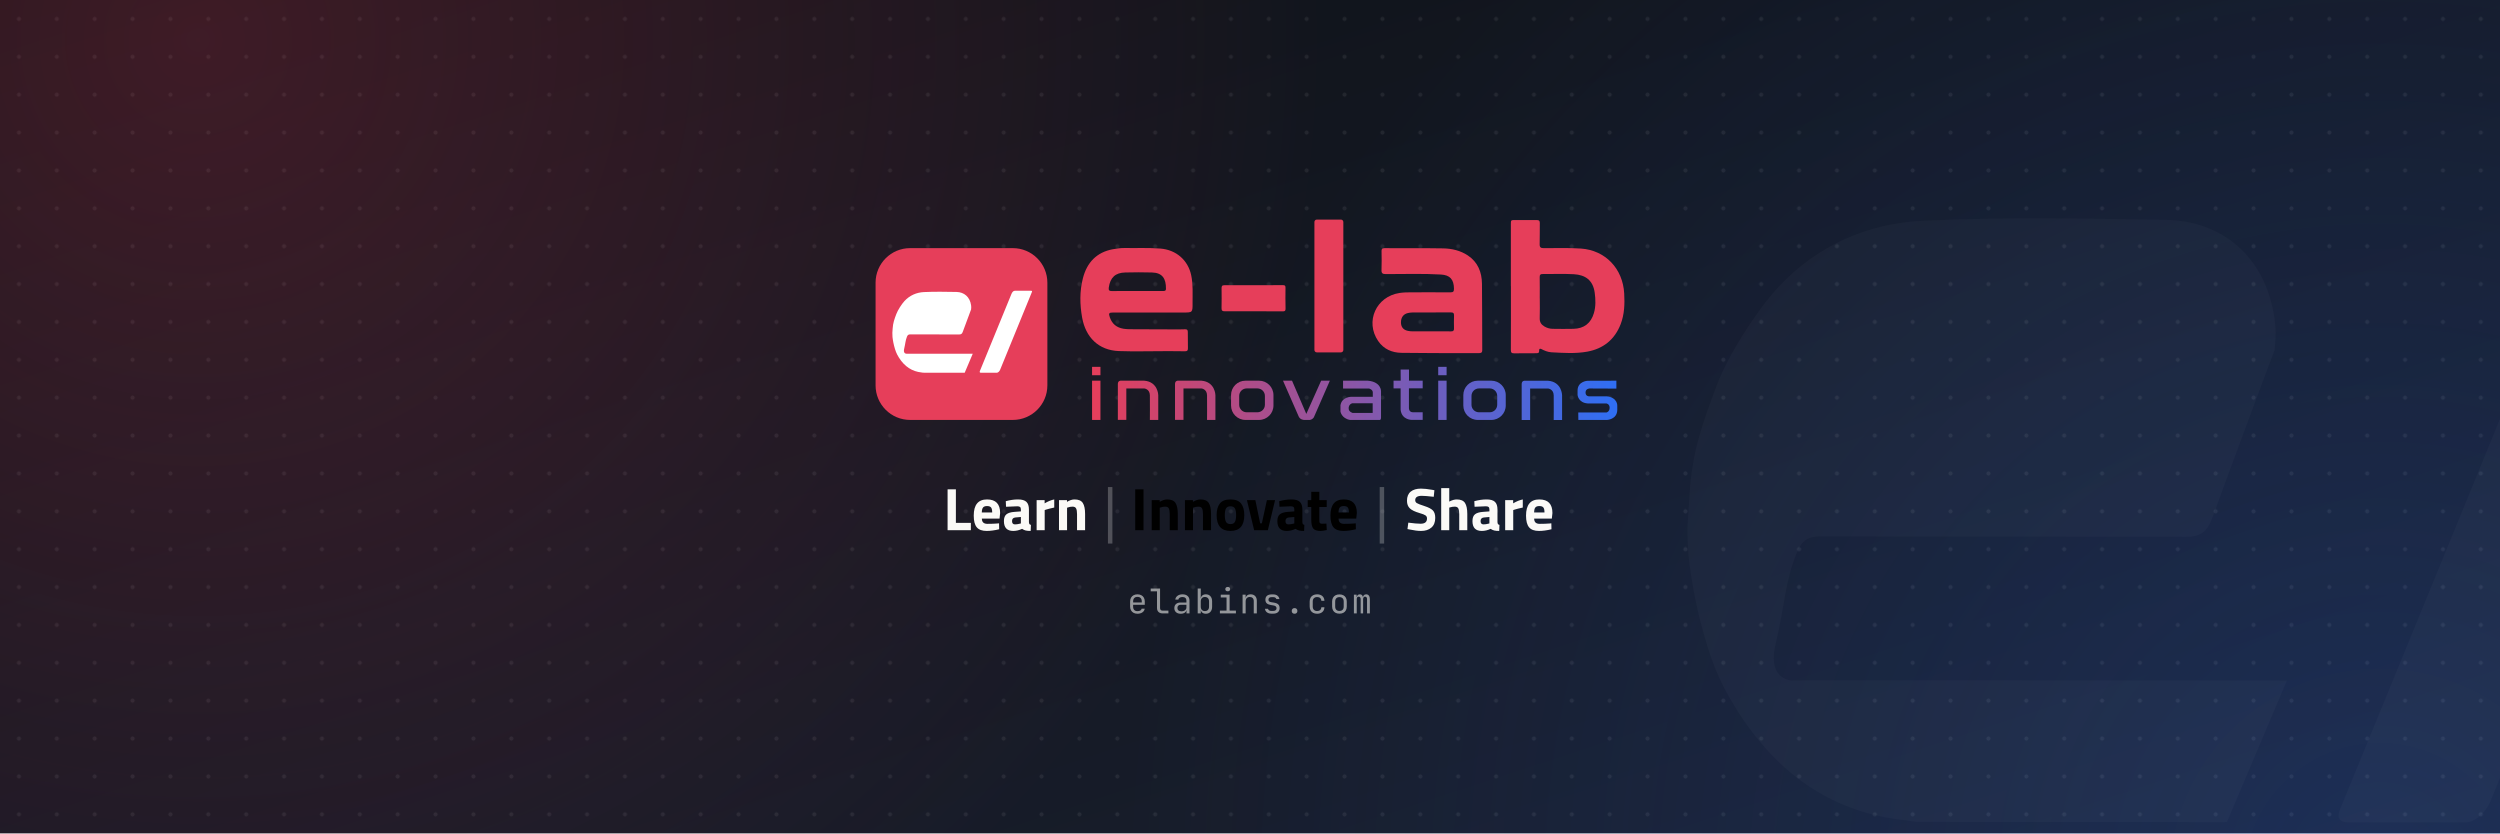
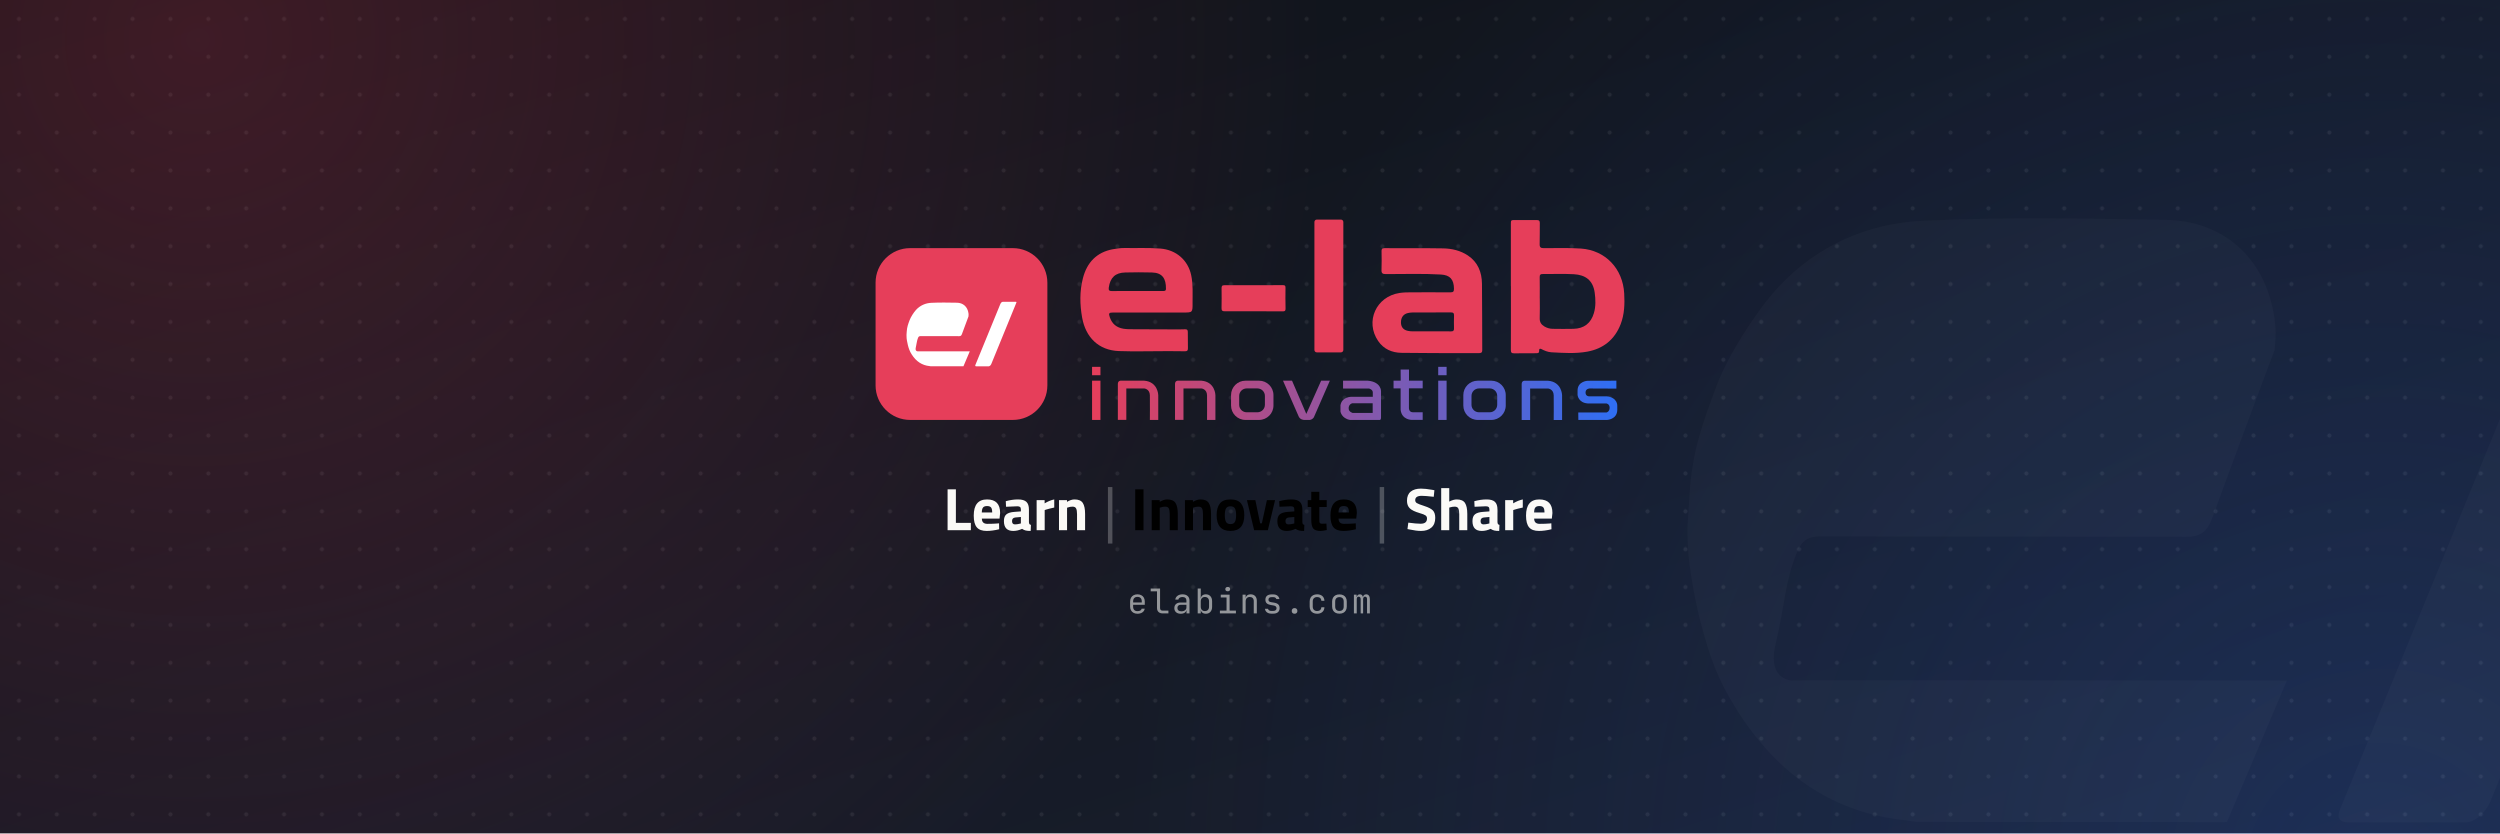
<svg xmlns="http://www.w3.org/2000/svg" width="2400" height="800" viewBox="0 0 2400 800">
  <defs>
    <linearGradient id="bg" x1="0" y1="0" x2="1" y2="1">
      <stop offset="0" stop-color="#0e1116" />
      <stop offset="1" stop-color="#1a2030" />
    </linearGradient>
    <pattern id="dots" x="0" y="0" width="36.36" height="36.36" patternUnits="userSpaceOnUse">
      <path fill="#fbfaf7" fill-opacity="0.07" stroke="none" d="M 20.2 18.18 C 20.2 18.716 19.987 19.23 19.608 19.608 C 19.23 19.987 18.716 20.2 18.18 20.2 C 17.644 20.2 17.13 19.987 16.752 19.608 C 16.373 19.23 16.16 18.716 16.16 18.18 C 16.16 17.644 16.373 17.13 16.752 16.752 C 17.13 16.373 17.644 16.16 18.18 16.16 C 18.716 16.16 19.23 16.373 19.608 16.752 C 19.987 17.13 20.2 17.644 20.2 18.18 Z" />
    </pattern>
    <radialGradient id="glowRed" cx="0.5" cy="0.5" r="0.5" fx="0.5" fy="0.5">
      <stop offset="0" stop-color="#e63e5a" stop-opacity="0.22" />
      <stop offset="1" stop-color="#e63e5a" stop-opacity="0" />
    </radialGradient>
    <radialGradient id="glowBlue" cx="0.5" cy="0.5" r="0.5" fx="0.5" fy="0.5">
      <stop offset="0" stop-color="#2d6ff5" stop-opacity="0.2" />
      <stop offset="1" stop-color="#2d6ff5" stop-opacity="0" />
    </radialGradient>
    <linearGradient id="brandGrad" x1="72" y1="63" x2="247" y2="63" gradientUnits="userSpaceOnUse">
      <stop offset="0" stop-color="#e63e5a" />
      <stop offset="1" stop-color="#2d6ff5" />
    </linearGradient>
    <linearGradient id="" x1="0" y1="0" x2="1" y2="0" gradientUnits="userSpaceOnUse" gradientTransform="matrix(218.9897 0 0 87.79215 1085.54 443.6132)">
      <stop offset="0" stop-color="#e63e5a" />
      <stop offset="1" stop-color="#2d6ff5" />
    </linearGradient>
    <clipPath id="clipPath1">
      <path fill="#000000" stroke="none" d="M 840.54 210.8 L 1559.46 210.8 L 1559.46 403.19 L 840.54 403.19 Z" />
    </clipPath>
  </defs>
  <path fill="url(#bg)" stroke="none" d="M 0 0 L 2400 0 L 2400 800 L 0 800 Z" />
  <path fill="url(#dots)" stroke="none" d="M 0 0 L 2400 0 L 2400 800 L 0 800 Z" />
  <path fill="url(#glowRed)" stroke="none" d="M 1272 40 C 1272 326.434 1158.215 601.136 955.675 803.675 C 753.136 1006.215 478.434 1120 192 1120 C -94.434 1120 -369.136 1006.215 -571.675 803.675 C -774.215 601.136 -888 326.434 -888 40 C -888 -246.434 -774.215 -521.136 -571.675 -723.675 C -369.136 -926.215 -94.434 -1040 192 -1040 C 478.434 -1040 753.136 -926.215 955.675 -723.675 C 1158.215 -521.136 1272 -246.434 1272 40 Z" />
  <path fill="url(#glowBlue)" stroke="none" d="M 3480 840 C 3480 1158.26 3353.572 1463.484 3128.528 1688.528 C 2903.484 1913.572 2598.26 2040 2280 2040 C 1961.74 2040 1656.515 1913.572 1431.472 1688.528 C 1206.428 1463.484 1080 1158.26 1080 840 C 1080 521.74 1206.428 216.516 1431.472 -8.528 C 1656.515 -233.572 1961.74 -360 2280 -360 C 2598.26 -360 2903.484 -233.572 3128.528 -8.528 C 3353.572 216.516 3480 521.74 3480 840 Z" />
  <g transform="matrix(21.80801 0 0 21.80801 1458.73 -402.16)">
    <path fill="#fbfaf7" fill-opacity="0.025" fill-rule="evenodd" stroke="none" d="M 52.81 27.73 L 47.58 27.73 C 47.07 27.74 46.69 28.24 46.47 28.8 C 46.25 29.36 36.59 52.93 36.12 54.07 C 35.96 54.47 36.12 54.64 36.48 54.64 L 41.71 54.64 C 42.16 54.57 42.55 54.16 42.75 53.69 C 43.06 52.95 52.13 30.75 53.11 28.35 C 53.35 27.81 53.3 27.72 52.81 27.73 Z" />
    <path fill="#fbfaf7" fill-opacity="0.025" stroke="none" d="M 14.53 48.39 C 13.71 48.39 12.9 48.38 12.08 48.4 C 11.6 48.41 10.98 48.06 11.26 46.85 C 11.72 44.88 11.66 44.16 12.2 42.78 C 12.42 42.22 12.73 42.05 13.23 42.05 C 19.4 42.07 23.17 42.05 29.34 42.07 C 29.93 42.07 30.26 41.9 30.51 41.2 C 31.01 39.81 33.22 33.87 33.24 33.85 C 33.3 33.08 33.3 33.08 33.24 32.51 C 32.86 29.73 30.92 28.16 28.44 28.12 C 24.88 28.06 21.32 27.99 17.76 28.16 C 15.39 28.27 13.11 29.21 11.36 31.12 C 10.42 32.14 9.19 34.07 8.69 35.39 C 8.11 36.94 7.6 38.27 7.49 40.16 C 7.41 41.63 7.35 41.43 7.44 42.89 C 7.45 43.05 7.61 44.43 7.97 45.82 C 8.39 47.4 8.71 48.32 9.55 49.66 C 11.43 52.66 13.94 54.24 17.01 54.55 C 17.17 54.57 17.32 54.6 17.48 54.62 C 20.82 54.62 24.16 54.63 27.5 54.63 C 28.16 54.62 30.47 54.64 31.14 54.63 L 33.78 48.4 L 14.53 48.39 Z" />
  </g>
  <g clip-path="url(#clipPath1)">
    <g transform="matrix(2.925194 0 0 2.925194 835.0235 198.0169)">
      <path fill="#e63e5a" fill-rule="evenodd" stroke="none" d="M 46.93 13.74 L 13.23 13.74 C 6.97 13.74 1.89 18.82 1.89 25.08 L 1.89 58.78 C 1.89 65.04 6.97 70.12 13.23 70.12 L 46.93 70.12 C 53.19 70.12 58.27 65.04 58.27 58.78 L 58.27 25.08 C 58.26 18.82 53.19 13.74 46.93 13.74 Z" />
-       <g>
+       <g transform="matrix(0.787 0 0 0.787 6.219 9.522)">
        <path fill="#ffffff" fill-rule="evenodd" stroke="none" d="M 52.81 27.73 L 47.58 27.73 C 47.07 27.74 46.69 28.24 46.47 28.8 C 46.25 29.36 36.59 52.93 36.12 54.07 C 35.96 54.47 36.12 54.64 36.48 54.64 L 41.71 54.64 C 42.16 54.57 42.55 54.16 42.75 53.69 C 43.06 52.95 52.13 30.75 53.11 28.35 C 53.35 27.81 53.3 27.72 52.81 27.73 Z" />
        <path fill="#ffffff" stroke="none" d="M 14.53 48.39 C 13.71 48.39 12.9 48.38 12.08 48.4 C 11.6 48.41 10.98 48.06 11.26 46.85 C 11.72 44.88 11.66 44.16 12.2 42.78 C 12.42 42.22 12.73 42.05 13.23 42.05 C 19.4 42.07 23.17 42.05 29.34 42.07 C 29.93 42.07 30.26 41.9 30.51 41.2 C 31.01 39.81 33.22 33.87 33.24 33.85 C 33.3 33.08 33.3 33.08 33.24 32.51 C 32.86 29.73 30.92 28.16 28.44 28.12 C 24.88 28.06 21.32 27.99 17.76 28.16 C 15.39 28.27 13.11 29.21 11.36 31.12 C 10.42 32.14 9.19 34.07 8.69 35.39 C 8.11 36.94 7.6 38.27 7.49 40.16 C 7.41 41.63 7.35 41.43 7.44 42.89 C 7.45 43.05 7.61 44.43 7.97 45.82 C 8.39 47.4 8.71 48.32 9.55 49.66 C 11.43 52.66 13.94 54.24 17.01 54.55 C 17.17 54.57 17.32 54.6 17.48 54.62 C 20.82 54.62 24.16 54.63 27.5 54.63 C 28.16 54.62 30.47 54.64 31.14 54.63 L 33.78 48.4 L 14.53 48.39 Z" />
      </g>
      <path fill="#e63e5a" stroke="none" d="M 247.58 28.64 C 247.14 20.44 241.38 14.44 233.41 13.88 C 229.36 13.6 225.3 13.75 221.25 13.75 C 220.2 13.75 219.79 13.51 219.83 12.39 C 219.91 10.03 219.83 7.89 219.88 5.52 C 219.89 4.78 219.65 4.52 218.92 4.53 C 216.55 4.55 214.19 4.53 211.82 4.52 C 210.39 4.52 210.38 4.52 210.38 5.95 C 210.38 12.71 210.38 19.46 210.38 26.22 C 210.39 26.22 210.39 26.22 210.4 26.22 C 210.4 33.13 210.42 40.26 210.38 47.17 C 210.38 48.04 210.66 48.27 211.48 48.26 C 213.88 48.22 216.29 48.22 218.69 48.23 C 219.3 48.23 219.72 48.15 219.66 47.39 C 219.61 46.72 219.99 46.65 220.37 46.85 C 221.41 47.39 222.5 47.85 223.66 47.92 C 227.6 48.13 231.56 48.42 235.46 47.71 C 240.71 46.75 244.44 43.77 246.4 38.73 C 247.66 35.47 247.77 32.07 247.58 28.64 Z M 237.63 35.07 C 236.65 38.38 234.42 40.13 230.95 40.22 C 228.66 40.28 226.37 40.25 224.08 40.22 C 223.14 40.21 222.25 39.95 221.41 39.46 C 220.34 38.84 219.81 38.02 219.85 36.72 C 219.93 34.55 219.87 32.37 219.87 30.19 C 219.87 30.19 219.87 30.19 219.86 30.19 C 219.86 27.86 219.89 25.53 219.84 23.21 C 219.83 22.46 220.1 22.23 220.81 22.24 C 224.23 22.27 227.65 22.11 231.06 22.3 C 234.81 22.51 237.35 24.26 237.9 28.38 C 238.2 30.61 238.28 32.87 237.63 35.07 Z" />
      <path fill="#e63e5a" stroke="none" d="M 200.9 25.41 C 200.85 21.63 199.55 18.32 196.26 16.14 C 193.82 14.52 191 13.87 188.13 13.82 C 181.71 13.71 175.29 13.78 168.87 13.75 C 168.1 13.75 167.92 14.06 167.94 14.76 C 167.97 16.56 168.02 19.04 167.93 20.84 C 167.87 22.01 168.26 22.26 169.39 22.26 C 175.4 22.27 181.41 22.05 187.41 22.4 C 190.43 22.57 191.66 24.02 191.71 27.03 C 191.72 27.92 191.52 28.26 190.54 28.25 C 186.26 28.2 181.98 28.25 177.7 28.24 C 176.42 28.24 175.15 28.26 173.88 28.45 C 166.16 29.6 162.46 37.84 166.83 44.22 C 168.65 46.89 171.37 48.05 174.46 48.1 C 178.69 48.17 187.08 48.17 187.08 48.19 C 191.32 48.19 195.57 48.18 199.81 48.2 C 200.56 48.2 200.99 48.1 200.99 47.18 C 200.93 40.12 201 32.43 200.9 25.41 Z M 191.73 35.92 C 191.68 37.31 191.68 38.69 191.72 40.08 C 191.74 40.8 191.5 41.07 190.75 41.06 C 188.58 41.02 186.4 41.05 184.22 41.05 C 182.19 41.05 180.17 41.06 178.14 41.05 C 177.62 41.05 177.09 40.99 176.58 40.89 C 175.08 40.58 174.3 39.6 174.31 38.08 C 174.32 36.47 175.14 35.36 176.6 35.04 C 177.07 34.94 177.56 34.86 178.04 34.86 C 182.24 34.85 186.44 34.87 190.64 34.83 C 191.51 34.81 191.76 35.1 191.73 35.92 Z" />
      <path fill="#e63e5a" stroke="none" d="M 105.47 22.62 C 104.42 17.66 100.5 14.28 95.36 13.88 C 91.46 13.57 87.55 13.77 83.65 13.7 C 82.33 13.68 81.04 13.87 79.76 14.1 C 74.42 15.09 71.27 18.46 69.94 23.59 C 68.83 27.87 68.91 32.23 69.68 36.55 C 70.82 42.93 75.02 47.28 81.75 47.52 C 86.7 47.7 91.66 47.55 96.62 47.55 C 98.87 47.56 101.12 47.54 103.37 47.59 C 104.18 47.61 104.42 47.3 104.4 46.55 C 104.36 44.79 104.34 43.02 104.36 41.26 C 104.37 40.56 104.1 40.34 103.43 40.37 C 102.46 40.42 101.48 40.4 100.5 40.41 L 100.5 40.41 C 95.92 40.39 91.34 40.38 86.76 40.36 C 85.6 40.35 84.43 40.38 83.28 40.2 C 81.03 39.84 79.52 38.63 78.77 36.47 C 78.31 35.12 78.46 34.87 79.85 34.87 C 87.51 34.87 95.17 34.87 102.84 34.87 C 105.93 34.87 105.94 34.87 105.92 31.76 C 105.9 28.71 106.12 25.64 105.47 22.62 Z M 96.12 27.8 C 93.34 27.8 90.57 27.8 87.79 27.8 C 87.79 27.8 87.79 27.81 87.79 27.81 C 85.01 27.81 82.24 27.78 79.46 27.83 C 78.52 27.85 78.3 27.51 78.43 26.63 C 78.91 23.4 80.56 21.81 83.82 21.73 C 86.74 21.65 89.67 21.65 92.6 21.73 C 96.04 21.82 97.22 23.76 97.19 27.06 C 97.19 27.87 96.65 27.8 96.12 27.8 Z" />
      <path fill="#e63e5a" stroke="none" d="M 136.42 26.75 C 136.43 26.15 136.3 25.88 135.63 25.89 C 129.21 25.92 122.78 25.93 116.36 25.91 C 115.58 25.91 115.43 26.22 115.44 26.92 C 115.47 29.1 115.48 31.28 115.43 33.45 C 115.41 34.27 115.73 34.47 116.48 34.46 C 119.64 34.43 132.33 34.47 135.53 34.49 C 136.2 34.5 136.45 34.33 136.44 33.61 C 136.38 31.33 136.39 29.04 136.42 26.75 Z" />
      <path fill="#e63e5a" stroke="none" d="M 154.61 4.37 L 146.7 4.37 C 146.26 4.37 145.91 4.72 145.91 5.16 L 145.91 47.16 C 145.91 47.6 146.26 47.95 146.7 47.95 L 154.61 47.95 C 155.05 47.95 155.4 47.6 155.4 47.16 L 155.4 5.16 C 155.4 4.72 155.04 4.37 154.61 4.37 Z" />
      <g>
        <path fill="url(#brandGrad)" stroke="none" d="M 72.94 52.7 L 75.69 52.7 L 75.69 55.45 L 72.94 55.45 Z" />
        <path fill="url(#brandGrad)" stroke="none" d="M 72.94 57.24 L 75.69 57.24 L 75.69 70.12 L 72.94 70.12 Z" />
        <path fill="url(#brandGrad)" stroke="none" d="M 186.54 52.7 L 189.29 52.7 L 189.29 55.45 L 186.54 55.45 Z" />
        <path fill="url(#brandGrad)" stroke="none" d="M 186.54 57.24 L 189.29 57.24 L 189.29 70.12 L 186.54 70.12 Z" />
        <path fill="url(#brandGrad)" stroke="none" d="M 81.4 70.11 L 84.18 70.11 L 84.18 59.79 L 90.07 59.79 C 90.07 59.79 91.85 59.94 91.91 62.01 C 91.96 64.08 91.91 70.12 91.91 70.12 L 94.66 70.12 L 94.66 61.96 C 94.66 61.96 94.58 57.6 90.05 57.24 L 82.27 57.24 C 82.27 57.24 81.43 57.24 81.4 58.31 C 81.38 59.38 81.4 70.11 81.4 70.11 Z" />
        <path fill="url(#brandGrad)" stroke="none" d="M 100.16 70.11 L 102.94 70.11 L 102.94 59.79 L 108.83 59.79 C 108.83 59.79 110.61 59.94 110.67 62.01 C 110.72 64.08 110.67 70.12 110.67 70.12 L 113.42 70.12 L 113.42 61.96 C 113.42 61.96 113.34 57.6 108.81 57.24 L 101.03 57.24 C 101.03 57.24 100.19 57.24 100.16 58.31 C 100.13 59.38 100.16 70.11 100.16 70.11 Z" />
        <path fill="url(#brandGrad)" stroke="none" d="M 213.93 70.14 L 216.71 70.14 L 216.71 59.81 L 222.6 59.81 C 222.6 59.81 224.38 59.96 224.44 62.03 C 224.49 64.1 224.44 70.14 224.44 70.14 L 227.19 70.14 L 227.19 61.98 C 227.19 61.98 227.11 57.62 222.58 57.26 L 214.8 57.26 C 214.8 57.26 213.96 57.26 213.93 58.33 C 213.9 59.4 213.93 70.14 213.93 70.14 Z" />
        <path fill="url(#brandGrad)" stroke="none" d="M 127.74 57.24 L 123.28 57.24 C 120.67 57.24 118.55 59.36 118.55 61.97 L 118.55 65.39 C 118.55 68 120.67 70.12 123.28 70.12 L 127.74 70.12 C 130.35 70.12 132.47 68 132.47 65.39 L 132.47 61.97 C 132.47 59.36 130.35 57.24 127.74 57.24 Z M 129.66 65.15 C 129.66 66.51 128.56 67.61 127.2 67.61 L 123.68 67.61 C 122.32 67.61 121.22 66.51 121.22 65.15 L 121.22 62.24 C 121.22 60.88 122.32 59.78 123.68 59.78 L 127.2 59.78 C 128.56 59.78 129.66 60.88 129.66 62.24 L 129.66 65.15 Z" />
        <path fill="url(#brandGrad)" stroke="none" d="M 203.97 57.24 L 199.51 57.24 C 196.9 57.24 194.78 59.36 194.78 61.97 L 194.78 65.39 C 194.78 68 196.9 70.12 199.51 70.12 L 203.97 70.12 C 206.58 70.12 208.7 68 208.7 65.39 L 208.7 61.97 C 208.7 59.36 206.58 57.24 203.97 57.24 Z M 205.9 65.15 C 205.9 66.51 204.8 67.61 203.44 67.61 L 199.92 67.61 C 198.56 67.61 197.46 66.51 197.46 65.15 L 197.46 62.24 C 197.46 60.88 198.56 59.78 199.92 59.78 L 203.44 59.78 C 204.8 59.78 205.9 60.88 205.9 62.24 L 205.9 65.15 Z" />
        <path fill="url(#brandGrad)" stroke="none" d="M 135.6 57.24 L 138.56 57.24 L 143.25 68.15 L 148.12 57.24 L 150.98 57.24 L 145.73 69.25 C 145.73 69.25 145.3 70.01 144.38 70.12 L 142.54 70.12 C 142.54 70.12 141.27 70.12 140.76 69.01 L 135.6 57.24 Z" />
        <path fill="url(#brandGrad)" stroke="none" d="M 163.43 57.24 L 155.31 57.24 L 155.31 59.82 L 163.85 59.82 C 163.85 59.82 165.07 60.12 165.07 61.09 L 165.07 62.52 L 158.11 62.52 C 158.11 62.52 154.92 62.47 154.46 65.3 L 154.46 67.39 C 154.46 67.39 154.84 69.66 157.6 70.12 L 167.34 70.12 C 167.34 70.12 167.77 70.17 167.77 69.41 L 167.77 60.79 C 167.78 60.78 167.95 57.65 163.43 57.24 Z M 165.03 67.82 L 158.43 67.82 C 158.43 67.82 157.16 67.44 157.16 66.44 L 157.16 66.03 C 157.16 66.03 157.24 64.96 158.33 64.65 L 165.03 64.65 L 165.03 67.82 Z" />
        <path fill="url(#brandGrad)" stroke="none" d="M 174.2 53.57 L 176.95 53.57 L 176.95 57.24 L 181.44 57.24 L 181.44 59.76 L 176.93 59.76 L 176.93 66.08 C 176.93 66.08 176.78 67.56 178.2 67.61 L 181.44 67.61 L 181.44 70.11 L 177.92 70.11 C 177.92 70.11 174.58 70.19 174.2 66.79 L 174.2 59.78 L 171.88 59.78 L 171.88 57.23 L 174.23 57.23 L 174.2 53.57 Z" />
        <path fill="url(#brandGrad)" stroke="none" d="M 245.01 59.84 L 245.01 57.24 L 235.58 57.27 C 235.58 57.27 232.29 57.4 232.27 60.48 L 232.27 61.93 C 232.27 61.93 232.47 64.48 235.61 64.71 L 241.75 64.71 C 241.75 64.71 242.82 64.89 242.8 66.16 C 242.77 67.43 241.81 67.66 241.81 67.66 L 232.5 67.66 L 232.53 70.13 L 241.86 70.13 C 241.86 70.13 245.25 70.03 245.3 66.84 L 245.3 65.46 C 245.3 65.46 245.48 62.83 241.93 62.38 L 236.09 62.38 C 236.09 62.38 234.89 62.43 234.89 61.13 C 234.89 59.83 236.21 59.8 236.21 59.8 L 245.01 59.84 Z" />
      </g>
    </g>
  </g>
  <g>
    <path fill="#fbfaf7" stroke="none" d="M 932.019 509.01 L 909.681 509.01 L 909.681 469.76 L 917.647 469.76 L 917.647 501.968 L 932.019 501.968 L 932.019 509.01 Z M 943.996 501.708 Q 945.352 502.892 947.892 502.892 Q 953.26 502.892 957.473 502.545 L 959.09 502.372 L 959.205 508.087 Q 952.567 509.703 947.199 509.703 Q 940.677 509.703 937.733 506.239 Q 934.789 502.776 934.789 494.984 Q 934.789 479.457 947.546 479.457 Q 960.129 479.457 960.129 492.502 L 959.551 497.87 L 942.582 497.87 Q 942.639 500.525 943.996 501.708 Z M 952.509 491.983 Q 952.509 488.519 951.413 487.163 Q 950.316 485.807 947.574 485.807 Q 944.833 485.807 943.707 487.221 Q 942.582 488.635 942.524 491.983 L 952.509 491.983 Z M 987.776 489.154 L 987.776 501.16 Q 987.892 502.545 988.238 503.094 Q 988.585 503.642 989.681 503.873 L 989.45 509.703 Q 986.507 509.703 984.746 509.299 Q 982.986 508.895 981.196 507.682 Q 977.04 509.703 972.712 509.703 Q 963.765 509.703 963.765 500.237 Q 963.765 495.619 966.247 493.685 Q 968.729 491.752 973.866 491.405 L 980.042 490.944 L 980.042 489.154 Q 980.042 487.365 979.234 486.701 Q 978.426 486.037 976.636 486.037 L 965.785 486.499 L 965.554 481.131 Q 971.73 479.457 977.3 479.457 Q 982.87 479.457 985.323 481.766 Q 987.776 484.075 987.776 489.154 Z M 974.789 496.773 Q 971.557 497.062 971.557 500.237 Q 971.557 503.411 974.385 503.411 Q 976.579 503.411 979.176 502.719 L 980.042 502.488 L 980.042 496.312 L 974.789 496.773 Z M 995.165 509.01 L 995.165 480.15 L 1002.841 480.15 L 1002.841 483.209 Q 1007.69 480.323 1012.077 479.457 L 1012.077 487.25 Q 1007.401 488.231 1004.053 489.27 L 1002.899 489.674 L 1002.899 509.01 L 995.165 509.01 Z M 1024.371 509.01 L 1016.636 509.01 L 1016.636 480.15 L 1024.313 480.15 L 1024.313 481.766 Q 1028.238 479.457 1031.528 479.457 Q 1037.3 479.457 1039.494 482.863 Q 1041.687 486.268 1041.687 493.368 L 1041.687 509.01 L 1033.952 509.01 L 1033.952 493.599 Q 1033.952 489.905 1033.087 488.144 Q 1032.221 486.384 1029.623 486.384 Q 1027.257 486.384 1025.063 487.192 L 1024.371 487.423 L 1024.371 509.01 Z" />
  </g>
  <g>
    <path fill="#fbfaf7" fill-opacity="0.25" stroke="none" d="M 1063.612 521.824 L 1063.612 467.567 L 1067.883 467.567 L 1067.883 521.824 L 1063.612 521.824 Z" />
  </g>
  <g>
    <path fill="url(#)" stroke="none" d="M 1089.811 509.01 L 1089.811 469.76 L 1097.777 469.76 L 1097.777 509.01 L 1089.811 509.01 Z M 1113.361 509.01 L 1105.627 509.01 L 1105.627 480.15 L 1113.303 480.15 L 1113.303 481.766 Q 1117.228 479.457 1120.518 479.457 Q 1126.29 479.457 1128.484 482.863 Q 1130.677 486.268 1130.677 493.368 L 1130.677 509.01 L 1122.943 509.01 L 1122.943 493.599 Q 1122.943 489.905 1122.077 488.144 Q 1121.211 486.384 1118.614 486.384 Q 1116.247 486.384 1114.054 487.192 L 1113.361 487.423 L 1113.361 509.01 Z M 1145.28 509.01 L 1137.546 509.01 L 1137.546 480.15 L 1145.223 480.15 L 1145.223 481.766 Q 1149.148 479.457 1152.438 479.457 Q 1158.209 479.457 1160.403 482.863 Q 1162.596 486.268 1162.596 493.368 L 1162.596 509.01 L 1154.862 509.01 L 1154.862 493.599 Q 1154.862 489.905 1153.996 488.144 Q 1153.13 486.384 1150.533 486.384 Q 1148.166 486.384 1145.973 487.192 L 1145.28 487.423 L 1145.28 509.01 Z M 1181.24 479.457 Q 1188.397 479.457 1191.456 483.411 Q 1194.515 487.365 1194.515 494.522 Q 1194.515 509.703 1181.24 509.703 Q 1167.964 509.703 1167.964 494.522 Q 1167.964 487.365 1171.023 483.411 Q 1174.082 479.457 1181.24 479.457 Z M 1181.24 503.123 Q 1184.299 503.123 1185.482 501.045 Q 1186.666 498.967 1186.666 494.522 Q 1186.666 490.078 1185.482 488.058 Q 1184.299 486.037 1181.24 486.037 Q 1178.181 486.037 1176.997 488.058 Q 1175.814 490.078 1175.814 494.522 Q 1175.814 498.967 1176.997 501.045 Q 1178.181 503.123 1181.24 503.123 Z M 1197.055 480.15 L 1205.136 480.15 L 1209.754 502.43 L 1211.37 502.43 L 1216.218 480.15 L 1224.068 480.15 L 1217.142 509.01 L 1203.981 509.01 L 1197.055 480.15 Z M 1250.273 489.154 L 1250.273 501.16 Q 1250.388 502.545 1250.735 503.094 Q 1251.081 503.642 1252.178 503.873 L 1251.947 509.703 Q 1249.003 509.703 1247.243 509.299 Q 1245.482 508.895 1243.693 507.682 Q 1239.537 509.703 1235.208 509.703 Q 1226.261 509.703 1226.261 500.237 Q 1226.261 495.619 1228.743 493.685 Q 1231.225 491.752 1236.362 491.405 L 1242.539 490.944 L 1242.539 489.154 Q 1242.539 487.365 1241.73 486.701 Q 1240.922 486.037 1239.133 486.037 L 1228.282 486.499 L 1228.051 481.131 Q 1234.227 479.457 1239.797 479.457 Q 1245.367 479.457 1247.82 481.766 Q 1250.273 484.075 1250.273 489.154 Z M 1237.286 496.773 Q 1234.054 497.062 1234.054 500.237 Q 1234.054 503.411 1236.882 503.411 Q 1239.075 503.411 1241.673 502.719 L 1242.539 502.488 L 1242.539 496.312 L 1237.286 496.773 Z M 1273.649 486.73 L 1266.55 486.73 L 1266.55 498.563 Q 1266.55 500.294 1266.637 501.016 Q 1266.723 501.737 1267.272 502.257 Q 1267.82 502.776 1268.974 502.776 L 1273.361 502.661 L 1273.707 508.837 Q 1269.84 509.703 1267.82 509.703 Q 1262.625 509.703 1260.72 507.365 Q 1258.815 505.027 1258.815 498.736 L 1258.815 486.73 L 1255.41 486.73 L 1255.41 480.15 L 1258.815 480.15 L 1258.815 472.127 L 1266.55 472.127 L 1266.55 480.15 L 1273.649 480.15 L 1273.649 486.73 Z M 1286.435 501.708 Q 1287.791 502.892 1290.331 502.892 Q 1295.699 502.892 1299.912 502.545 L 1301.528 502.372 L 1301.644 508.087 Q 1295.006 509.703 1289.638 509.703 Q 1283.116 509.703 1280.172 506.239 Q 1277.228 502.776 1277.228 494.984 Q 1277.228 479.457 1289.984 479.457 Q 1302.567 479.457 1302.567 492.502 L 1301.99 497.87 L 1285.02 497.87 Q 1285.078 500.525 1286.435 501.708 Z M 1294.948 491.983 Q 1294.948 488.519 1293.852 487.163 Q 1292.755 485.807 1290.013 485.807 Q 1287.272 485.807 1286.146 487.221 Q 1285.02 488.635 1284.963 491.983 L 1294.948 491.983 Z" />
  </g>
  <g>
    <path fill="#fbfaf7" fill-opacity="0.25" stroke="none" d="M 1324.502 521.824 L 1324.502 467.567 L 1328.773 467.567 L 1328.773 521.824 L 1324.502 521.824 Z" />
  </g>
  <g>
    <path fill="#fbfaf7" stroke="none" d="M 1364.905 475.994 Q 1358.613 475.994 1358.613 480.15 Q 1358.613 481.997 1360.172 482.978 Q 1361.73 483.96 1367.473 485.807 Q 1373.216 487.654 1375.525 489.991 Q 1377.834 492.329 1377.834 497.177 Q 1377.834 503.353 1374.082 506.528 Q 1370.33 509.703 1364.27 509.703 Q 1359.768 509.703 1353.245 508.317 L 1351.167 507.913 L 1351.976 501.737 Q 1359.71 502.776 1363.808 502.776 Q 1369.926 502.776 1369.926 497.697 Q 1369.926 495.85 1368.512 494.811 Q 1367.098 493.772 1362.884 492.56 Q 1356.189 490.655 1353.447 488.029 Q 1350.706 485.403 1350.706 480.727 Q 1350.706 474.84 1354.284 471.954 Q 1357.863 469.068 1364.097 469.068 Q 1368.368 469.068 1374.948 470.222 L 1377.026 470.626 L 1376.391 476.918 Q 1368.252 475.994 1364.905 475.994 Z M 1391.283 509.01 L 1383.548 509.01 L 1383.548 468.606 L 1391.283 468.606 L 1391.283 481.535 Q 1395.265 479.457 1398.44 479.457 Q 1404.212 479.457 1406.405 482.863 Q 1408.599 486.268 1408.599 493.368 L 1408.599 509.01 L 1400.864 509.01 L 1400.864 493.541 Q 1400.864 489.905 1399.998 488.144 Q 1399.133 486.384 1396.535 486.384 Q 1394.284 486.384 1392.033 487.076 L 1391.283 487.307 L 1391.283 509.01 Z M 1437.574 489.154 L 1437.574 501.16 Q 1437.69 502.545 1438.036 503.094 Q 1438.382 503.642 1439.479 503.873 L 1439.248 509.703 Q 1436.304 509.703 1434.544 509.299 Q 1432.783 508.895 1430.994 507.682 Q 1426.838 509.703 1422.509 509.703 Q 1413.563 509.703 1413.563 500.237 Q 1413.563 495.619 1416.045 493.685 Q 1418.527 491.752 1423.664 491.405 L 1429.84 490.944 L 1429.84 489.154 Q 1429.84 487.365 1429.032 486.701 Q 1428.224 486.037 1426.434 486.037 L 1415.583 486.499 L 1415.352 481.131 Q 1421.528 479.457 1427.098 479.457 Q 1432.668 479.457 1435.121 481.766 Q 1437.574 484.075 1437.574 489.154 Z M 1424.587 496.773 Q 1421.355 497.062 1421.355 500.237 Q 1421.355 503.411 1424.183 503.411 Q 1426.377 503.411 1428.974 502.719 L 1429.84 502.488 L 1429.84 496.312 L 1424.587 496.773 Z M 1444.963 509.01 L 1444.963 480.15 L 1452.639 480.15 L 1452.639 483.209 Q 1457.487 480.323 1461.874 479.457 L 1461.874 487.25 Q 1457.199 488.231 1453.851 489.27 L 1452.697 489.674 L 1452.697 509.01 L 1444.963 509.01 Z M 1474.198 501.708 Q 1475.554 502.892 1478.094 502.892 Q 1483.461 502.892 1487.675 502.545 L 1489.291 502.372 L 1489.407 508.087 Q 1482.769 509.703 1477.401 509.703 Q 1470.879 509.703 1467.935 506.239 Q 1464.991 502.776 1464.991 494.984 Q 1464.991 479.457 1477.747 479.457 Q 1490.33 479.457 1490.33 492.502 L 1489.753 497.87 L 1472.783 497.87 Q 1472.841 500.525 1474.198 501.708 Z M 1482.711 491.983 Q 1482.711 488.519 1481.614 487.163 Q 1480.518 485.807 1477.776 485.807 Q 1475.034 485.807 1473.909 487.221 Q 1472.783 488.635 1472.726 491.983 L 1482.711 491.983 Z" />
  </g>
  <g>
    <path fill="#fbfaf7" fill-opacity="0.55" stroke="none" d="M 1091.953 589.197 Q 1089.827 589.197 1088.241 588.347 Q 1086.654 587.496 1085.787 585.942 Q 1084.92 584.389 1084.92 582.328 L 1084.92 577.422 Q 1084.92 575.328 1085.787 573.791 Q 1086.654 572.253 1088.241 571.403 Q 1089.827 570.552 1091.953 570.552 Q 1094.079 570.552 1095.666 571.403 Q 1097.252 572.253 1098.119 573.791 Q 1098.986 575.328 1098.986 577.422 L 1098.986 580.594 L 1087.799 580.594 L 1087.799 582.328 Q 1087.799 584.454 1088.878 585.583 Q 1089.958 586.711 1091.953 586.711 Q 1093.654 586.711 1094.701 586.106 Q 1095.747 585.501 1095.976 584.291 L 1098.92 584.291 Q 1098.626 586.548 1096.712 587.872 Q 1094.799 589.197 1091.953 589.197 Z M 1096.107 578.632 L 1096.107 577.422 Q 1096.107 575.295 1095.044 574.15 Q 1093.981 573.006 1091.953 573.006 Q 1089.958 573.006 1088.878 574.15 Q 1087.799 575.295 1087.799 577.422 L 1087.799 578.37 L 1096.336 578.37 L 1096.107 578.632 Z M 1115.952 588.87 Q 1114.382 588.87 1113.205 588.249 Q 1112.027 587.627 1111.373 586.482 Q 1110.719 585.337 1110.719 583.8 L 1110.719 567.674 L 1104.667 567.674 L 1104.667 564.992 L 1113.663 564.992 L 1113.663 583.8 Q 1113.663 584.912 1114.284 585.55 Q 1114.906 586.188 1115.952 586.188 L 1121.677 586.188 L 1121.677 588.87 L 1115.952 588.87 Z M 1133.475 589.197 Q 1130.629 589.197 1128.994 587.741 Q 1127.358 586.286 1127.358 583.8 Q 1127.358 581.281 1128.994 579.842 Q 1130.629 578.403 1133.409 578.403 L 1138.97 578.403 L 1138.97 576.604 Q 1138.97 574.936 1137.973 574.036 Q 1136.975 573.136 1135.143 573.136 Q 1133.54 573.136 1132.461 573.807 Q 1131.381 574.478 1131.218 575.622 L 1128.274 575.622 Q 1128.569 573.3 1130.466 571.926 Q 1132.363 570.552 1135.209 570.552 Q 1138.316 570.552 1140.115 572.155 Q 1141.914 573.758 1141.914 576.506 L 1141.914 588.87 L 1139.036 588.87 L 1139.036 585.435 L 1138.545 585.435 L 1139.036 584.945 Q 1139.036 586.907 1137.515 588.052 Q 1135.994 589.197 1133.475 589.197 Z M 1134.195 586.875 Q 1136.288 586.875 1137.629 585.828 Q 1138.97 584.781 1138.97 583.146 L 1138.97 580.594 L 1133.475 580.594 Q 1132.003 580.594 1131.153 581.412 Q 1130.302 582.23 1130.302 583.636 Q 1130.302 585.141 1131.332 586.008 Q 1132.363 586.875 1134.195 586.875 Z M 1157.638 589.197 Q 1155.414 589.197 1154.072 588.003 Q 1152.731 586.809 1152.731 584.749 L 1153.32 585.435 L 1152.731 585.435 L 1152.731 588.87 L 1149.787 588.87 L 1149.787 564.992 L 1152.731 564.992 L 1152.731 570.225 L 1152.666 574.314 L 1153.32 574.314 L 1152.731 575.001 Q 1152.731 572.973 1154.089 571.763 Q 1155.446 570.552 1157.638 570.552 Q 1160.353 570.552 1161.988 572.351 Q 1163.624 574.15 1163.624 577.258 L 1163.624 582.524 Q 1163.624 585.599 1161.988 587.398 Q 1160.353 589.197 1157.638 589.197 Z M 1156.657 586.646 Q 1158.521 586.646 1159.6 585.534 Q 1160.68 584.421 1160.68 582.328 L 1160.68 577.422 Q 1160.68 575.328 1159.6 574.216 Q 1158.521 573.104 1156.657 573.104 Q 1154.857 573.104 1153.794 574.249 Q 1152.731 575.394 1152.731 577.422 L 1152.731 582.328 Q 1152.731 584.356 1153.794 585.501 Q 1154.857 586.646 1156.657 586.646 Z M 1171.104 588.87 L 1171.104 586.188 L 1177.483 586.188 L 1177.483 573.562 L 1171.922 573.562 L 1171.922 570.88 L 1180.427 570.88 L 1180.427 586.188 L 1186.478 586.188 L 1186.478 588.87 L 1171.104 588.87 Z M 1178.628 567.641 Q 1177.548 567.641 1176.927 567.085 Q 1176.305 566.529 1176.305 565.58 Q 1176.305 564.599 1176.927 564.027 Q 1177.548 563.454 1178.628 563.454 Q 1179.707 563.454 1180.329 564.027 Q 1180.95 564.599 1180.95 565.58 Q 1180.95 566.529 1180.329 567.085 Q 1179.707 567.641 1178.628 567.641 Z M 1192.879 588.87 L 1192.879 570.88 L 1195.823 570.88 L 1195.823 574.314 L 1196.445 574.314 L 1195.823 575.001 Q 1195.823 572.875 1197.099 571.714 Q 1198.375 570.552 1200.632 570.552 Q 1203.347 570.552 1204.949 572.221 Q 1206.552 573.889 1206.552 576.767 L 1206.552 588.87 L 1203.608 588.87 L 1203.608 577.094 Q 1203.608 575.164 1202.578 574.134 Q 1201.547 573.104 1199.781 573.104 Q 1197.949 573.104 1196.886 574.216 Q 1195.823 575.328 1195.823 577.422 L 1195.823 588.87 L 1192.879 588.87 Z M 1220.673 589.132 Q 1218.841 589.132 1217.484 588.559 Q 1216.126 587.987 1215.325 586.94 Q 1214.523 585.893 1214.36 584.454 L 1217.304 584.454 Q 1217.5 585.403 1218.367 585.959 Q 1219.234 586.515 1220.673 586.515 L 1222.047 586.515 Q 1223.78 586.515 1224.631 585.812 Q 1225.481 585.108 1225.481 583.931 Q 1225.481 582.786 1224.713 582.115 Q 1223.944 581.445 1222.439 581.216 L 1220.019 580.823 Q 1217.369 580.365 1216.077 579.172 Q 1214.785 577.978 1214.785 575.688 Q 1214.785 573.267 1216.322 571.943 Q 1217.86 570.618 1220.935 570.618 L 1222.178 570.618 Q 1224.762 570.618 1226.332 571.828 Q 1227.902 573.038 1228.229 575.099 L 1225.285 575.099 Q 1225.089 574.249 1224.304 573.742 Q 1223.519 573.235 1222.178 573.235 L 1220.935 573.235 Q 1219.266 573.235 1218.498 573.856 Q 1217.729 574.478 1217.729 575.721 Q 1217.729 576.833 1218.383 577.356 Q 1219.037 577.879 1220.444 578.108 L 1222.864 578.501 Q 1225.776 578.959 1227.101 580.202 Q 1228.425 581.445 1228.425 583.8 Q 1228.425 586.286 1226.839 587.709 Q 1225.252 589.132 1222.047 589.132 L 1220.673 589.132 Z M 1242.775 589.197 Q 1241.532 589.197 1240.796 588.477 Q 1240.06 587.758 1240.06 586.548 Q 1240.06 585.272 1240.796 584.52 Q 1241.532 583.767 1242.775 583.767 Q 1244.018 583.767 1244.754 584.52 Q 1245.49 585.272 1245.49 586.548 Q 1245.49 587.758 1244.754 588.477 Q 1244.018 589.197 1242.775 589.197 Z M 1264.452 589.197 Q 1262.293 589.197 1260.674 588.379 Q 1259.055 587.562 1258.171 586.008 Q 1257.288 584.454 1257.288 582.328 L 1257.288 577.422 Q 1257.288 575.263 1258.171 573.725 Q 1259.055 572.188 1260.674 571.37 Q 1262.293 570.552 1264.452 570.552 Q 1267.559 570.552 1269.457 572.221 Q 1271.354 573.889 1271.452 576.767 L 1268.508 576.767 Q 1268.41 575.034 1267.347 574.101 Q 1266.284 573.169 1264.452 573.169 Q 1262.522 573.169 1261.377 574.265 Q 1260.232 575.361 1260.232 577.389 L 1260.232 582.328 Q 1260.232 584.356 1261.377 585.468 Q 1262.522 586.58 1264.452 586.58 Q 1266.284 586.58 1267.347 585.632 Q 1268.41 584.683 1268.508 582.982 L 1271.452 582.982 Q 1271.354 585.861 1269.457 587.529 Q 1267.559 589.197 1264.452 589.197 Z M 1285.867 589.132 Q 1283.708 589.132 1282.138 588.314 Q 1280.568 587.496 1279.701 585.942 Q 1278.834 584.389 1278.834 582.263 L 1278.834 577.487 Q 1278.834 575.328 1279.701 573.791 Q 1280.568 572.253 1282.138 571.436 Q 1283.708 570.618 1285.867 570.618 Q 1288.026 570.618 1289.596 571.436 Q 1291.166 572.253 1292.033 573.791 Q 1292.9 575.328 1292.9 577.454 L 1292.9 582.263 Q 1292.9 584.389 1292.033 585.942 Q 1291.166 587.496 1289.596 588.314 Q 1288.026 589.132 1285.867 589.132 Z M 1285.867 586.515 Q 1287.797 586.515 1288.876 585.435 Q 1289.956 584.356 1289.956 582.263 L 1289.956 577.487 Q 1289.956 575.394 1288.876 574.314 Q 1287.797 573.235 1285.867 573.235 Q 1283.97 573.235 1282.874 574.314 Q 1281.778 575.394 1281.778 577.487 L 1281.778 582.263 Q 1281.778 584.356 1282.874 585.435 Q 1283.97 586.515 1285.867 586.515 Z M 1299.759 588.87 L 1299.759 570.88 L 1302.343 570.88 L 1302.343 573.038 L 1302.932 573.038 L 1302.474 573.823 Q 1302.474 572.319 1303.275 571.436 Q 1304.077 570.552 1305.45 570.552 Q 1306.955 570.552 1307.773 571.665 Q 1308.591 572.777 1308.591 574.805 L 1307.707 573.038 L 1309.081 573.038 L 1308.46 573.823 Q 1308.46 572.319 1309.294 571.436 Q 1310.128 570.552 1311.502 570.552 Q 1313.203 570.552 1314.135 571.828 Q 1315.067 573.104 1315.067 575.197 L 1315.067 588.87 L 1312.352 588.87 L 1312.352 575.164 Q 1312.352 574.052 1311.878 573.431 Q 1311.404 572.809 1310.488 572.809 Q 1309.605 572.809 1309.098 573.414 Q 1308.591 574.02 1308.591 575.132 L 1308.591 588.87 L 1306.236 588.87 L 1306.236 575.164 Q 1306.236 574.02 1305.728 573.414 Q 1305.221 572.809 1304.306 572.809 Q 1303.39 572.809 1302.932 573.414 Q 1302.474 574.02 1302.474 575.132 L 1302.474 588.87 L 1299.759 588.87 Z" />
  </g>
</svg>
